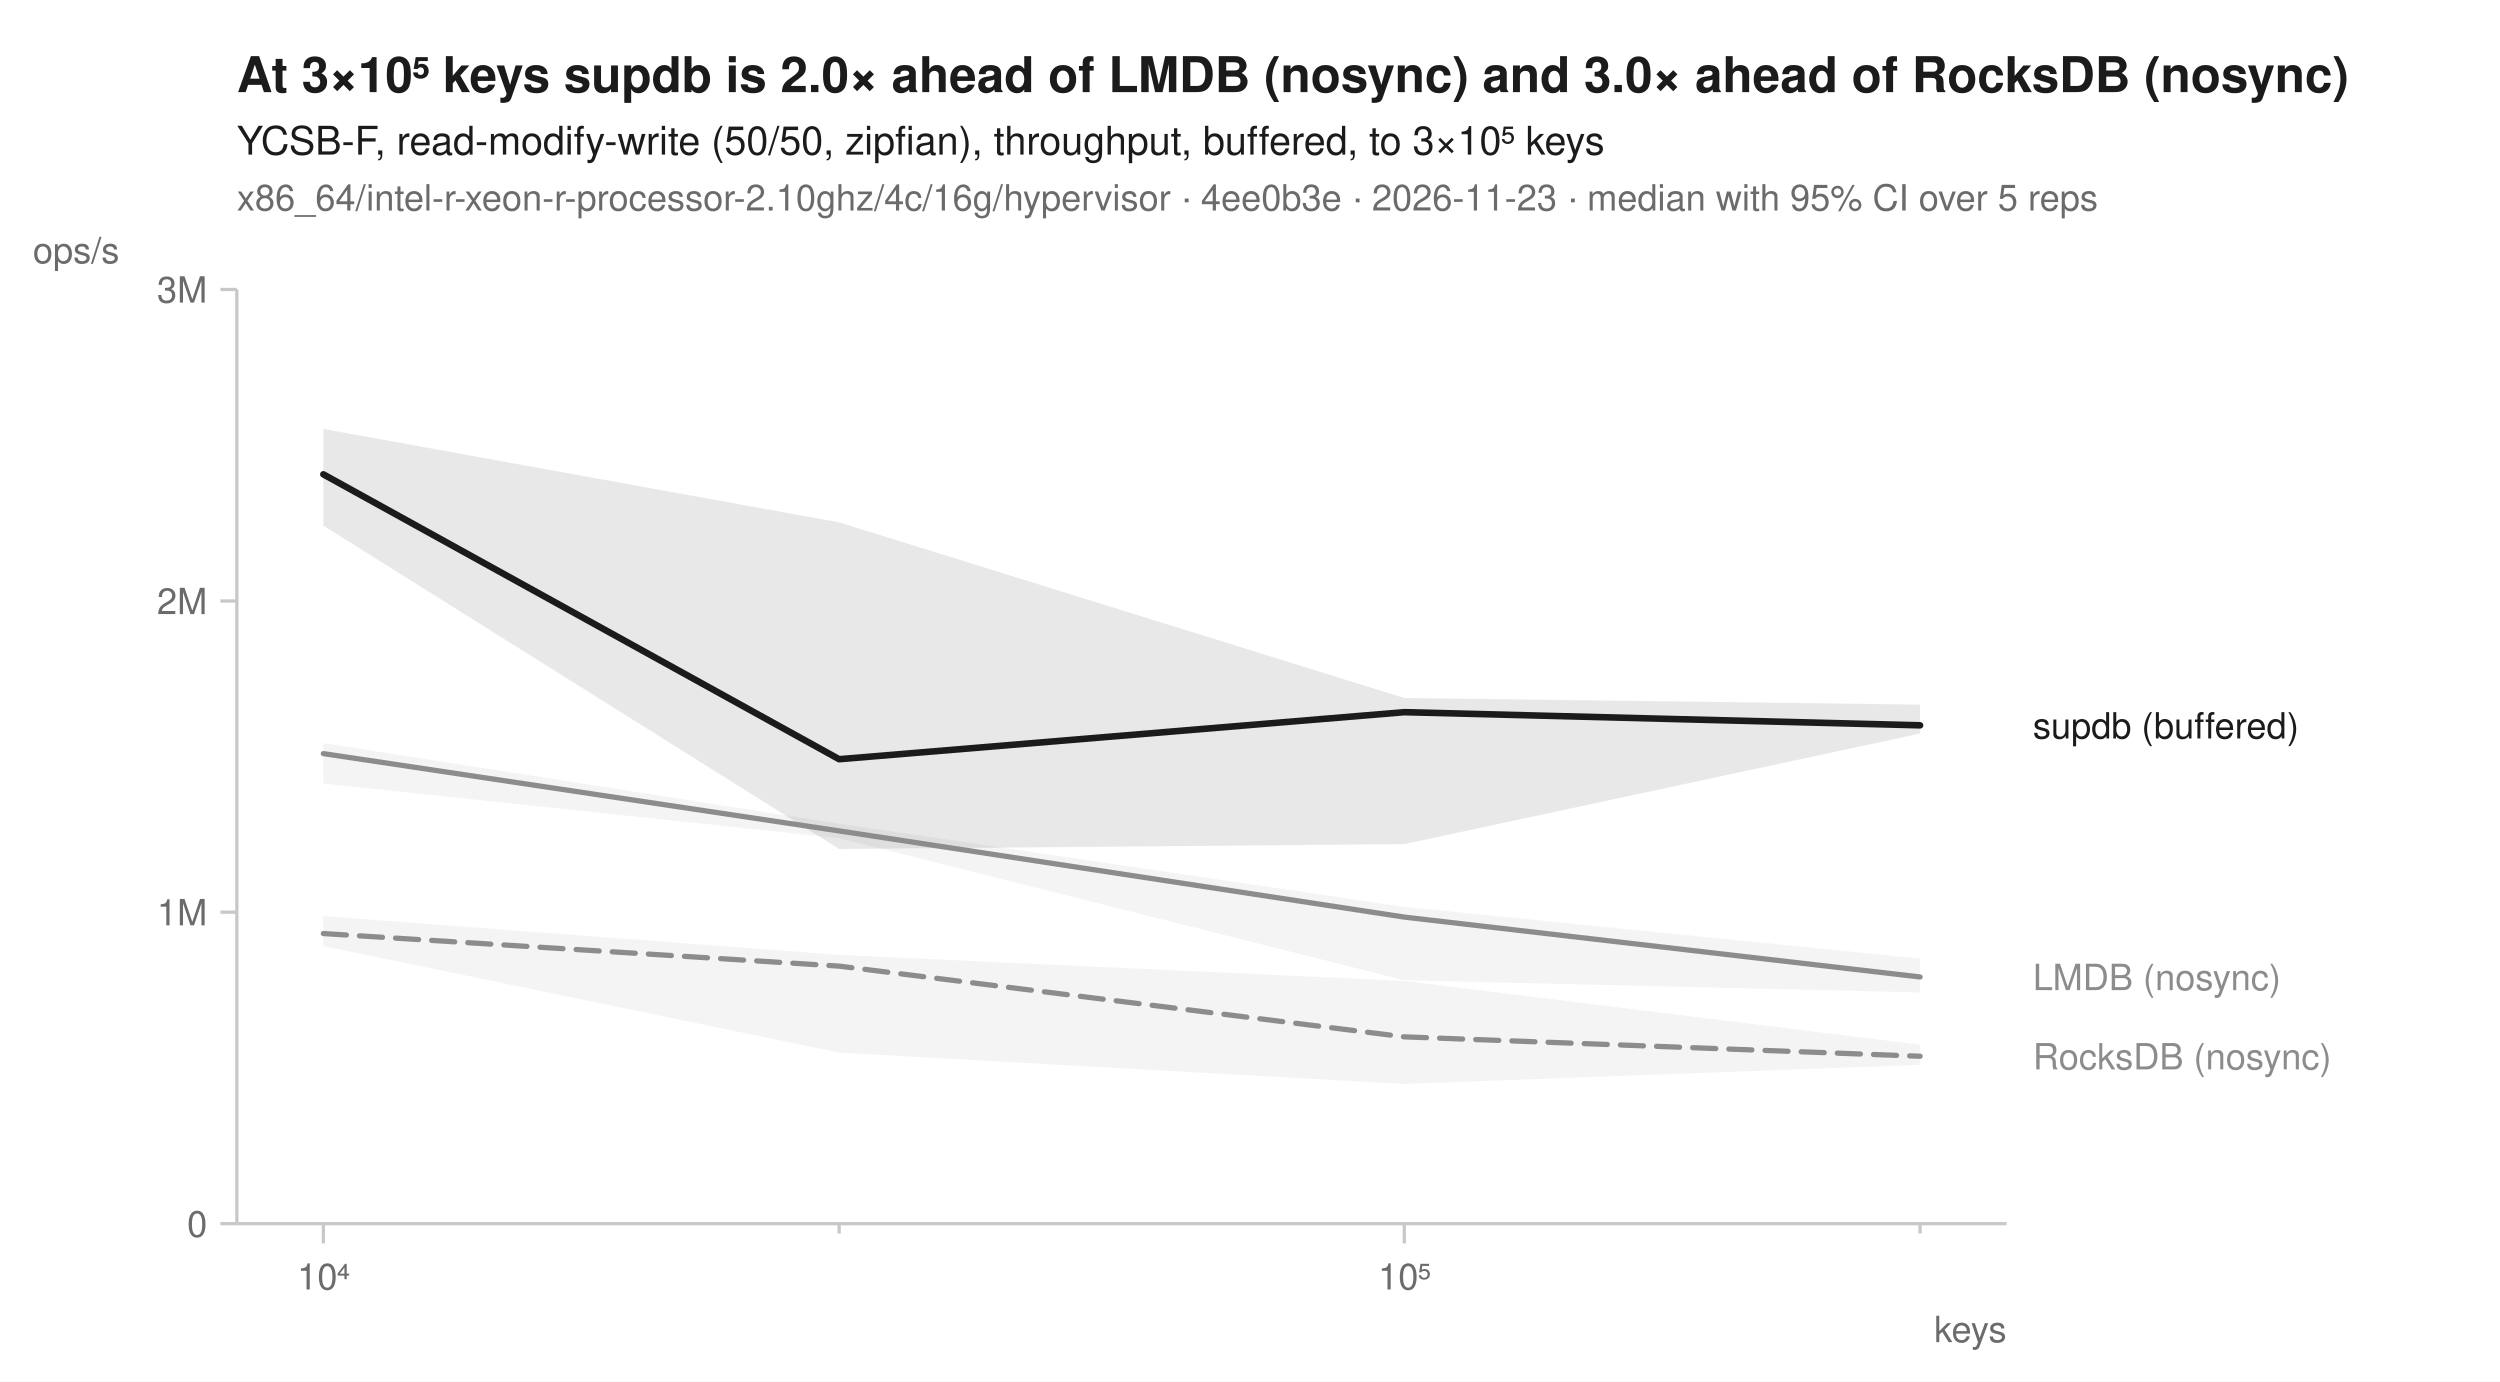
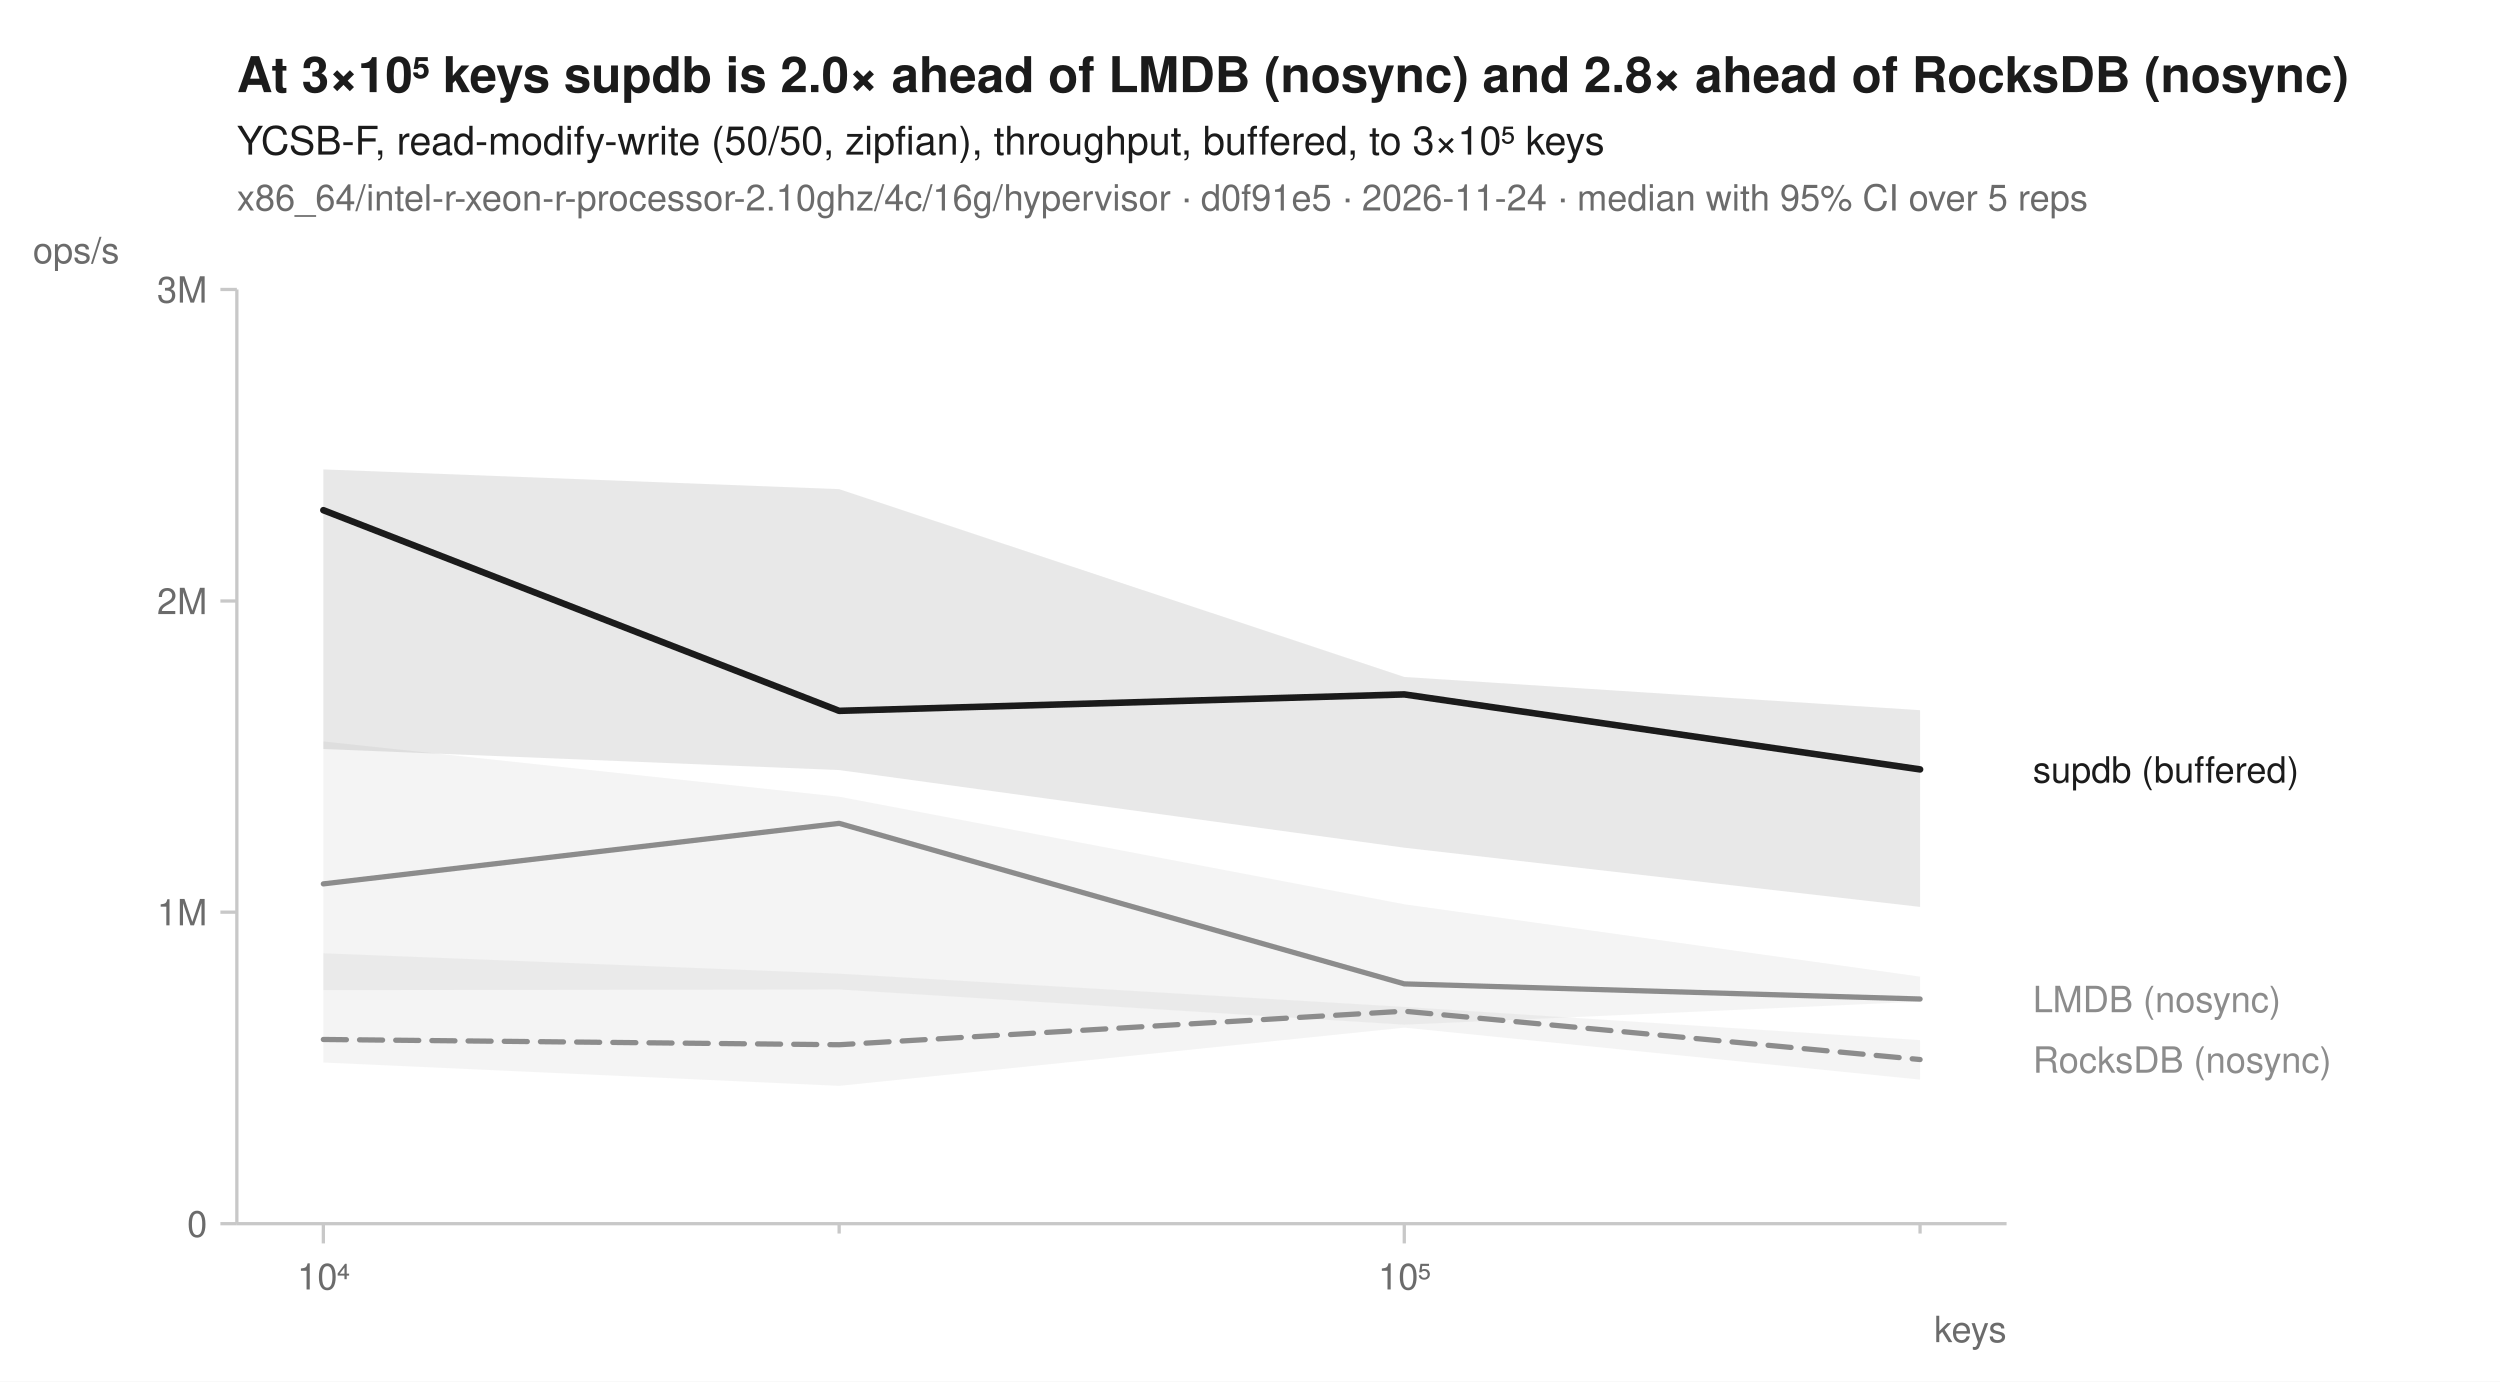
<svg xmlns="http://www.w3.org/2000/svg" width="760" height="420" viewBox="0 0 760 420" font-family="-apple-system, BlinkMacSystemFont, 'Segoe UI', Helvetica, Arial, sans-serif" fill="#1b1b1b">
  <rect width="760" height="420" fill="white" />
-   <text x="72" y="28" font-size="15" font-weight="600">At 3×10⁵ keys supdb is 2.0× ahead of LMDB (nosync) and 3.0× ahead of RocksDB (nosync)</text>
+   <text x="72" y="28" font-size="15" font-weight="600">At 3×10⁵ keys supdb is 2.0× ahead of LMDB (nosync) and 2.8× ahead of RocksDB (nosync)</text>
  <text x="72" y="47" font-size="12">YCSB-F, read-modify-write (50/50, zipfian), throughput, buffered, to 3×10⁵ keys</text>
-   <text x="72" y="64" font-size="11" fill="#6b6b6b">x86_64/intel-r-xeon-r-processor-2.10ghz/4c/16g/hypervisor · 4ee0b3e · 2026-11-23 · median with 95% CI over 5 reps</text>
+   <text x="72" y="64" font-size="11" fill="#6b6b6b">x86_64/intel-r-xeon-r-processor-2.10ghz/4c/16g/hypervisor · d0f91e5 · 2026-11-24 · median with 95% CI over 5 reps</text>
  <line x1="72" y1="372" x2="610" y2="372" stroke="#c8c8c8" stroke-width="1" />
  <line x1="72" y1="88" x2="72" y2="372" stroke="#c8c8c8" stroke-width="1" />
  <line x1="98.3" y1="372" x2="98.3" y2="378" stroke="#c8c8c8" stroke-width="1" />
  <text x="98.3" y="392" font-size="11" text-anchor="middle" fill="#6b6b6b">10⁴</text>
  <line x1="255.1" y1="372" x2="255.1" y2="375" stroke="#c8c8c8" stroke-width="1" />
  <line x1="426.9" y1="372" x2="426.9" y2="378" stroke="#c8c8c8" stroke-width="1" />
  <text x="426.9" y="392" font-size="11" text-anchor="middle" fill="#6b6b6b">10⁵</text>
  <line x1="583.7" y1="372" x2="583.7" y2="375" stroke="#c8c8c8" stroke-width="1" />
  <text x="610" y="408" font-size="11" text-anchor="end" fill="#6b6b6b">keys</text>
  <line x1="67" y1="372.0" x2="72" y2="372.0" stroke="#c8c8c8" stroke-width="1" />
  <text x="63" y="376.0" font-size="11" text-anchor="end" fill="#6b6b6b">0</text>
  <line x1="67" y1="277.3" x2="72" y2="277.3" stroke="#c8c8c8" stroke-width="1" />
  <text x="63" y="281.3" font-size="11" text-anchor="end" fill="#6b6b6b">1M</text>
  <line x1="67" y1="182.7" x2="72" y2="182.7" stroke="#c8c8c8" stroke-width="1" />
  <text x="63" y="186.7" font-size="11" text-anchor="end" fill="#6b6b6b">2M</text>
  <line x1="67" y1="88.0" x2="72" y2="88.0" stroke="#c8c8c8" stroke-width="1" />
  <text x="63" y="92.0" font-size="11" text-anchor="end" fill="#6b6b6b">3M</text>
  <text x="10" y="80" font-size="11" text-anchor="start" fill="#6b6b6b">ops/s</text>
-   <path d="M98.3,278.5 L255.1,290.3 L426.9,298.2 L583.7,317.6 L583.7,323.7 L426.9,329.5 L255.1,320.0 L98.3,287.6 Z" fill="#8c8c8c" fill-opacity="0.10" />
-   <path d="M98.3,225.9 L255.1,250.4 L426.9,275.7 L583.7,291.4 L583.7,301.7 L426.9,298.0 L255.1,254.8 L98.3,238.2 Z" fill="#8c8c8c" fill-opacity="0.10" />
-   <path d="M98.3,130.4 L255.1,158.8 L426.9,212.2 L583.7,214.2 L583.7,223.0 L426.9,256.6 L255.1,258.1 L98.3,159.8 Z" fill="#1b1b1b" fill-opacity="0.10" />
-   <path d="M98.3,283.8 L255.1,293.7 L426.9,315.2 L583.7,321.1 " fill="none" stroke="#8c8c8c" stroke-width="1.6" stroke-linejoin="round" stroke-linecap="round" stroke-dasharray="7,4" />
-   <path d="M98.3,229.1 L255.1,252.6 L426.9,278.8 L583.7,297.0 " fill="none" stroke="#8c8c8c" stroke-width="1.6" stroke-linejoin="round" stroke-linecap="round" />
-   <path d="M98.3,144.2 L255.1,230.8 L426.9,216.5 L583.7,220.5 " fill="none" stroke="#1b1b1b" stroke-width="2" stroke-linejoin="round" stroke-linecap="round" />
-   <text x="618.0" y="224.5" font-size="11" fill="#1b1b1b">supdb (buffered)</text>
-   <text x="618.0" y="301.0" font-size="11" fill="#8c8c8c">LMDB (nosync)</text>
-   <text x="618.0" y="325.1" font-size="11" fill="#8c8c8c">RocksDB (nosync)</text>
+   <path d="M98.3,289.8 L255.1,296.0 L426.9,306.1 L583.7,316.2 L583.7,328.2 L426.9,312.4 L255.1,330.1 L98.3,323.0 Z" fill="#8c8c8c" fill-opacity="0.10" />
+   <path d="M98.3,225.4 L255.1,242.2 L426.9,274.9 L583.7,296.9 L583.7,304.5 L426.9,311.5 L255.1,300.8 L98.3,301.0 Z" fill="#8c8c8c" fill-opacity="0.10" />
+   <path d="M98.3,142.7 L255.1,148.7 L426.9,205.8 L583.7,215.9 L583.7,275.7 L426.9,257.7 L255.1,234.1 L98.3,227.7 Z" fill="#1b1b1b" fill-opacity="0.10" />
+   <path d="M98.3,316.0 L255.1,317.6 L426.9,307.4 L583.7,322.1 " fill="none" stroke="#8c8c8c" stroke-width="1.6" stroke-linejoin="round" stroke-linecap="round" stroke-dasharray="7,4" />
+   <path d="M98.3,268.7 L255.1,250.3 L426.9,299.1 L583.7,303.7 " fill="none" stroke="#8c8c8c" stroke-width="1.6" stroke-linejoin="round" stroke-linecap="round" />
+   <path d="M98.3,155.1 L255.1,216.1 L426.9,211.1 L583.7,233.9 " fill="none" stroke="#1b1b1b" stroke-width="2" stroke-linejoin="round" stroke-linecap="round" />
+   <text x="618.0" y="237.9" font-size="11" fill="#1b1b1b">supdb (buffered)</text>
+   <text x="618.0" y="307.7" font-size="11" fill="#8c8c8c">LMDB (nosync)</text>
+   <text x="618.0" y="326.1" font-size="11" fill="#8c8c8c">RocksDB (nosync)</text>
</svg>
